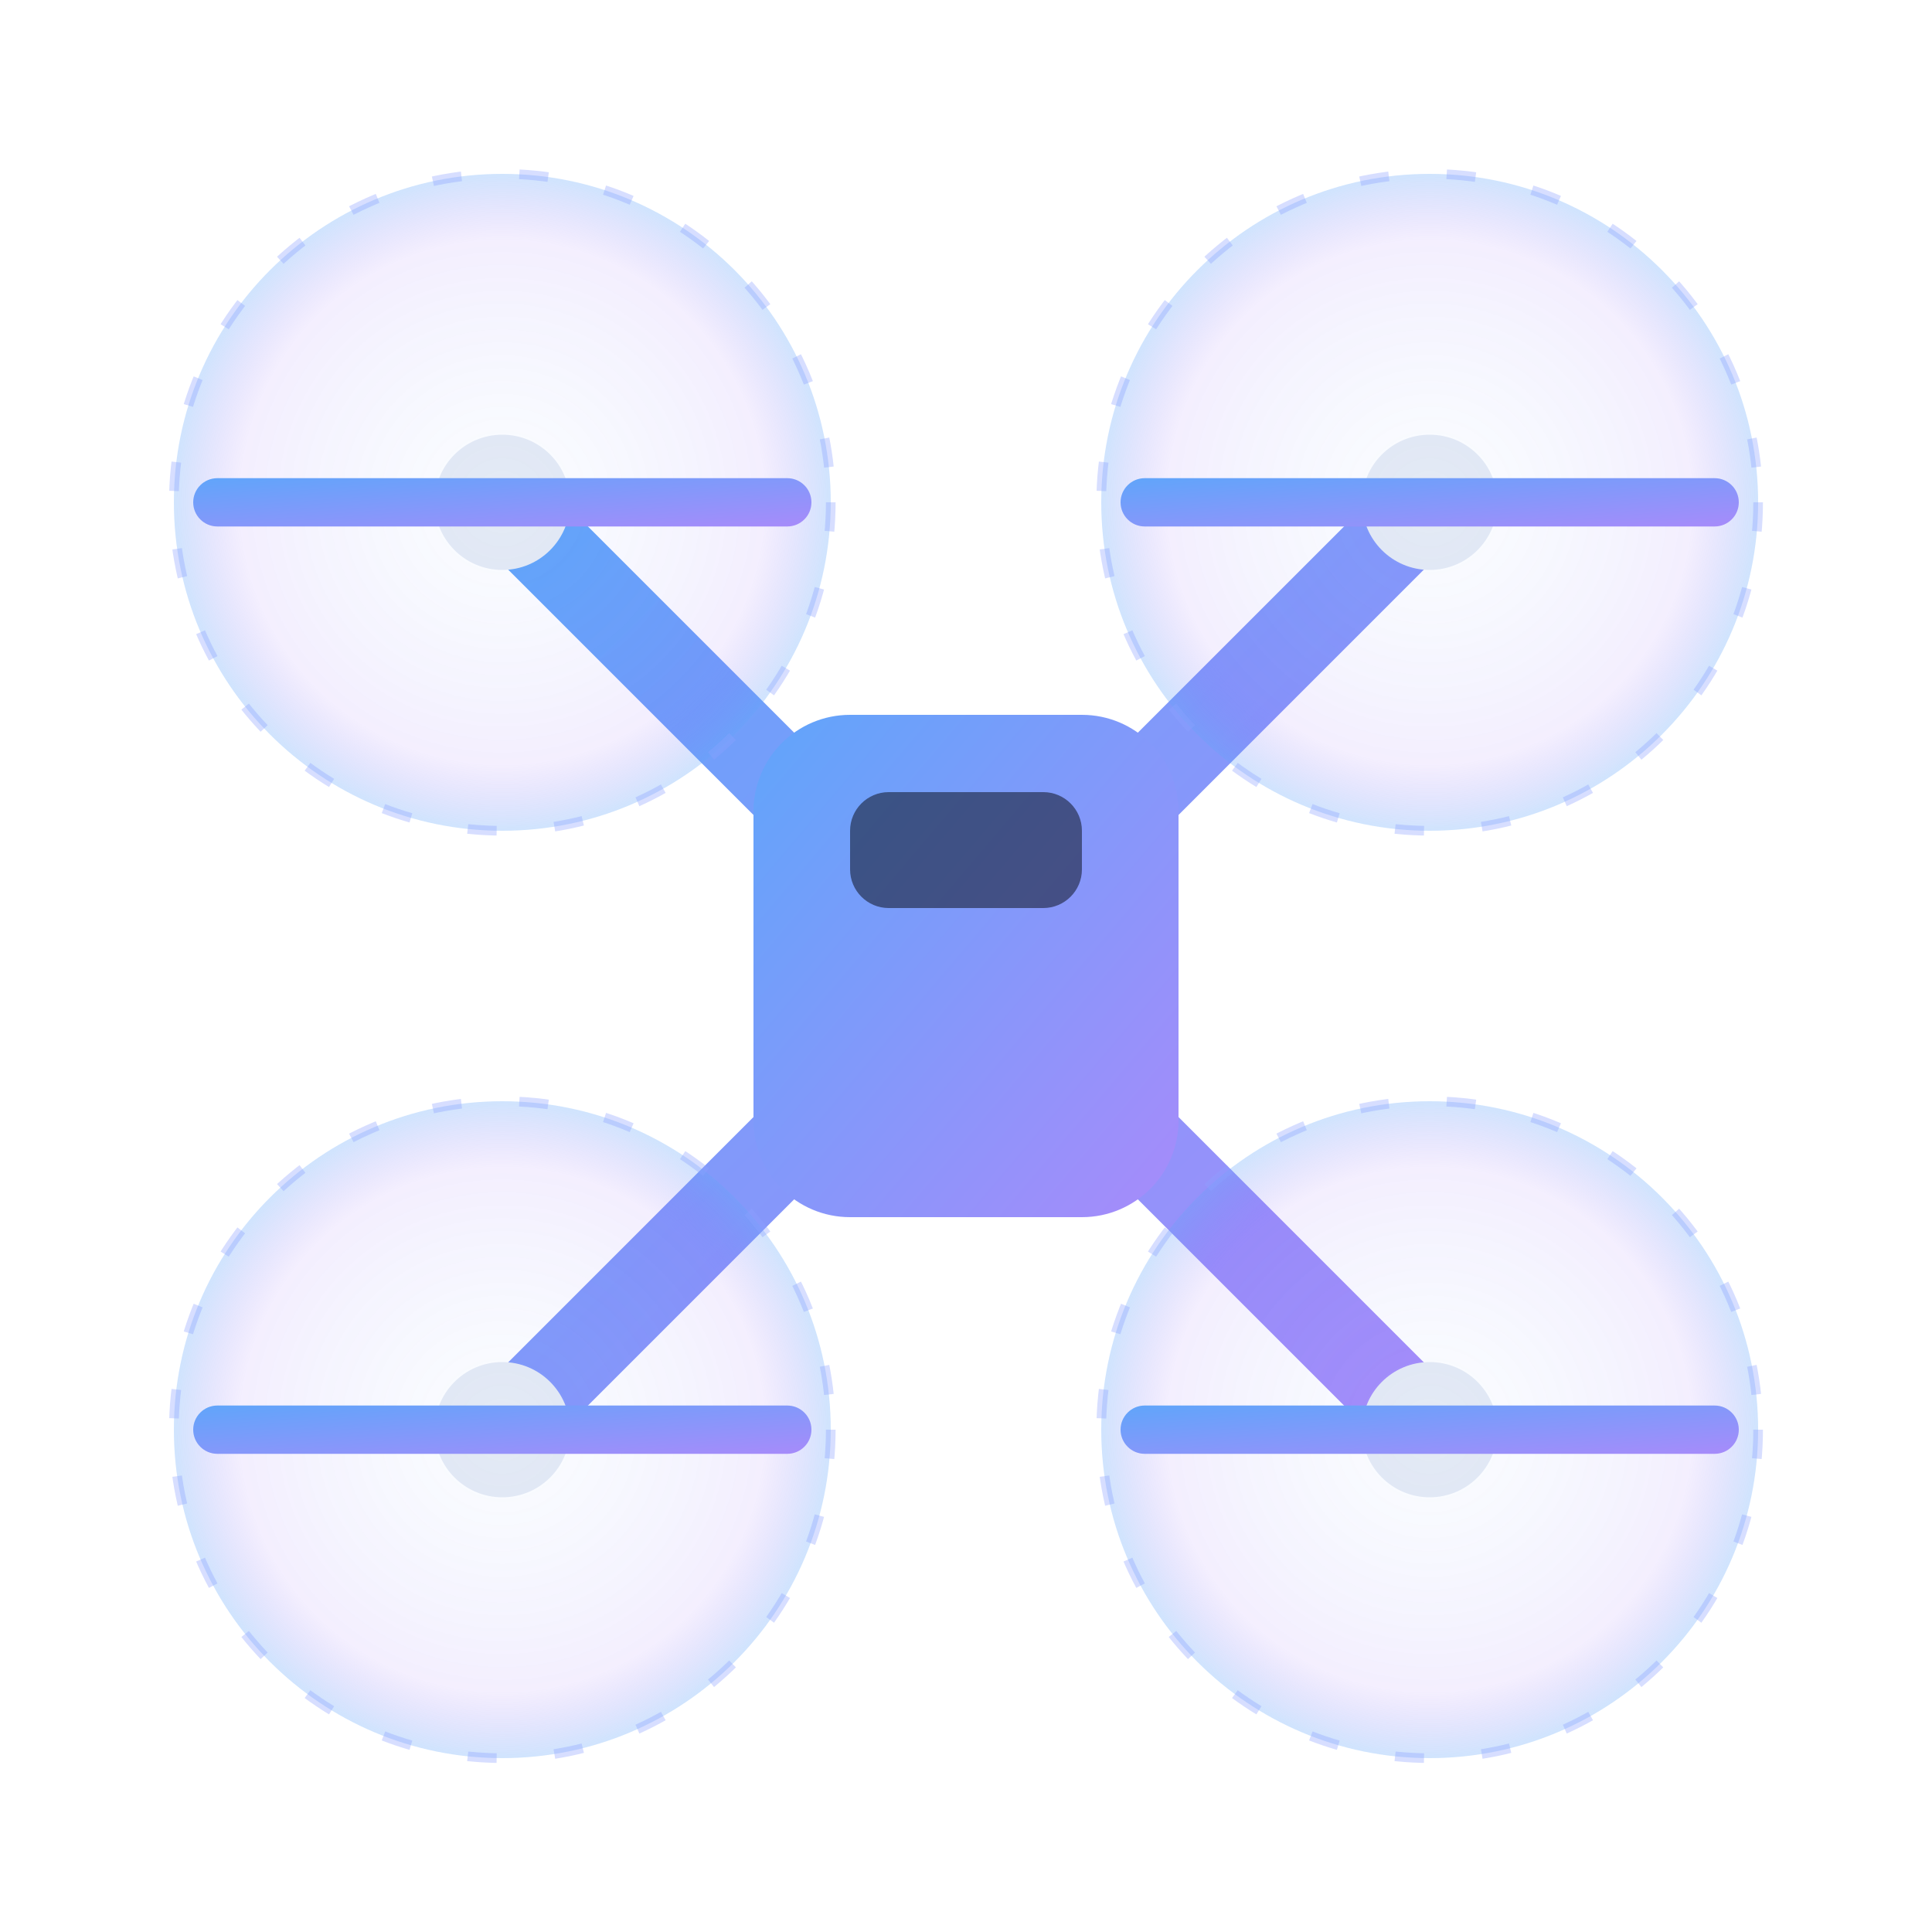
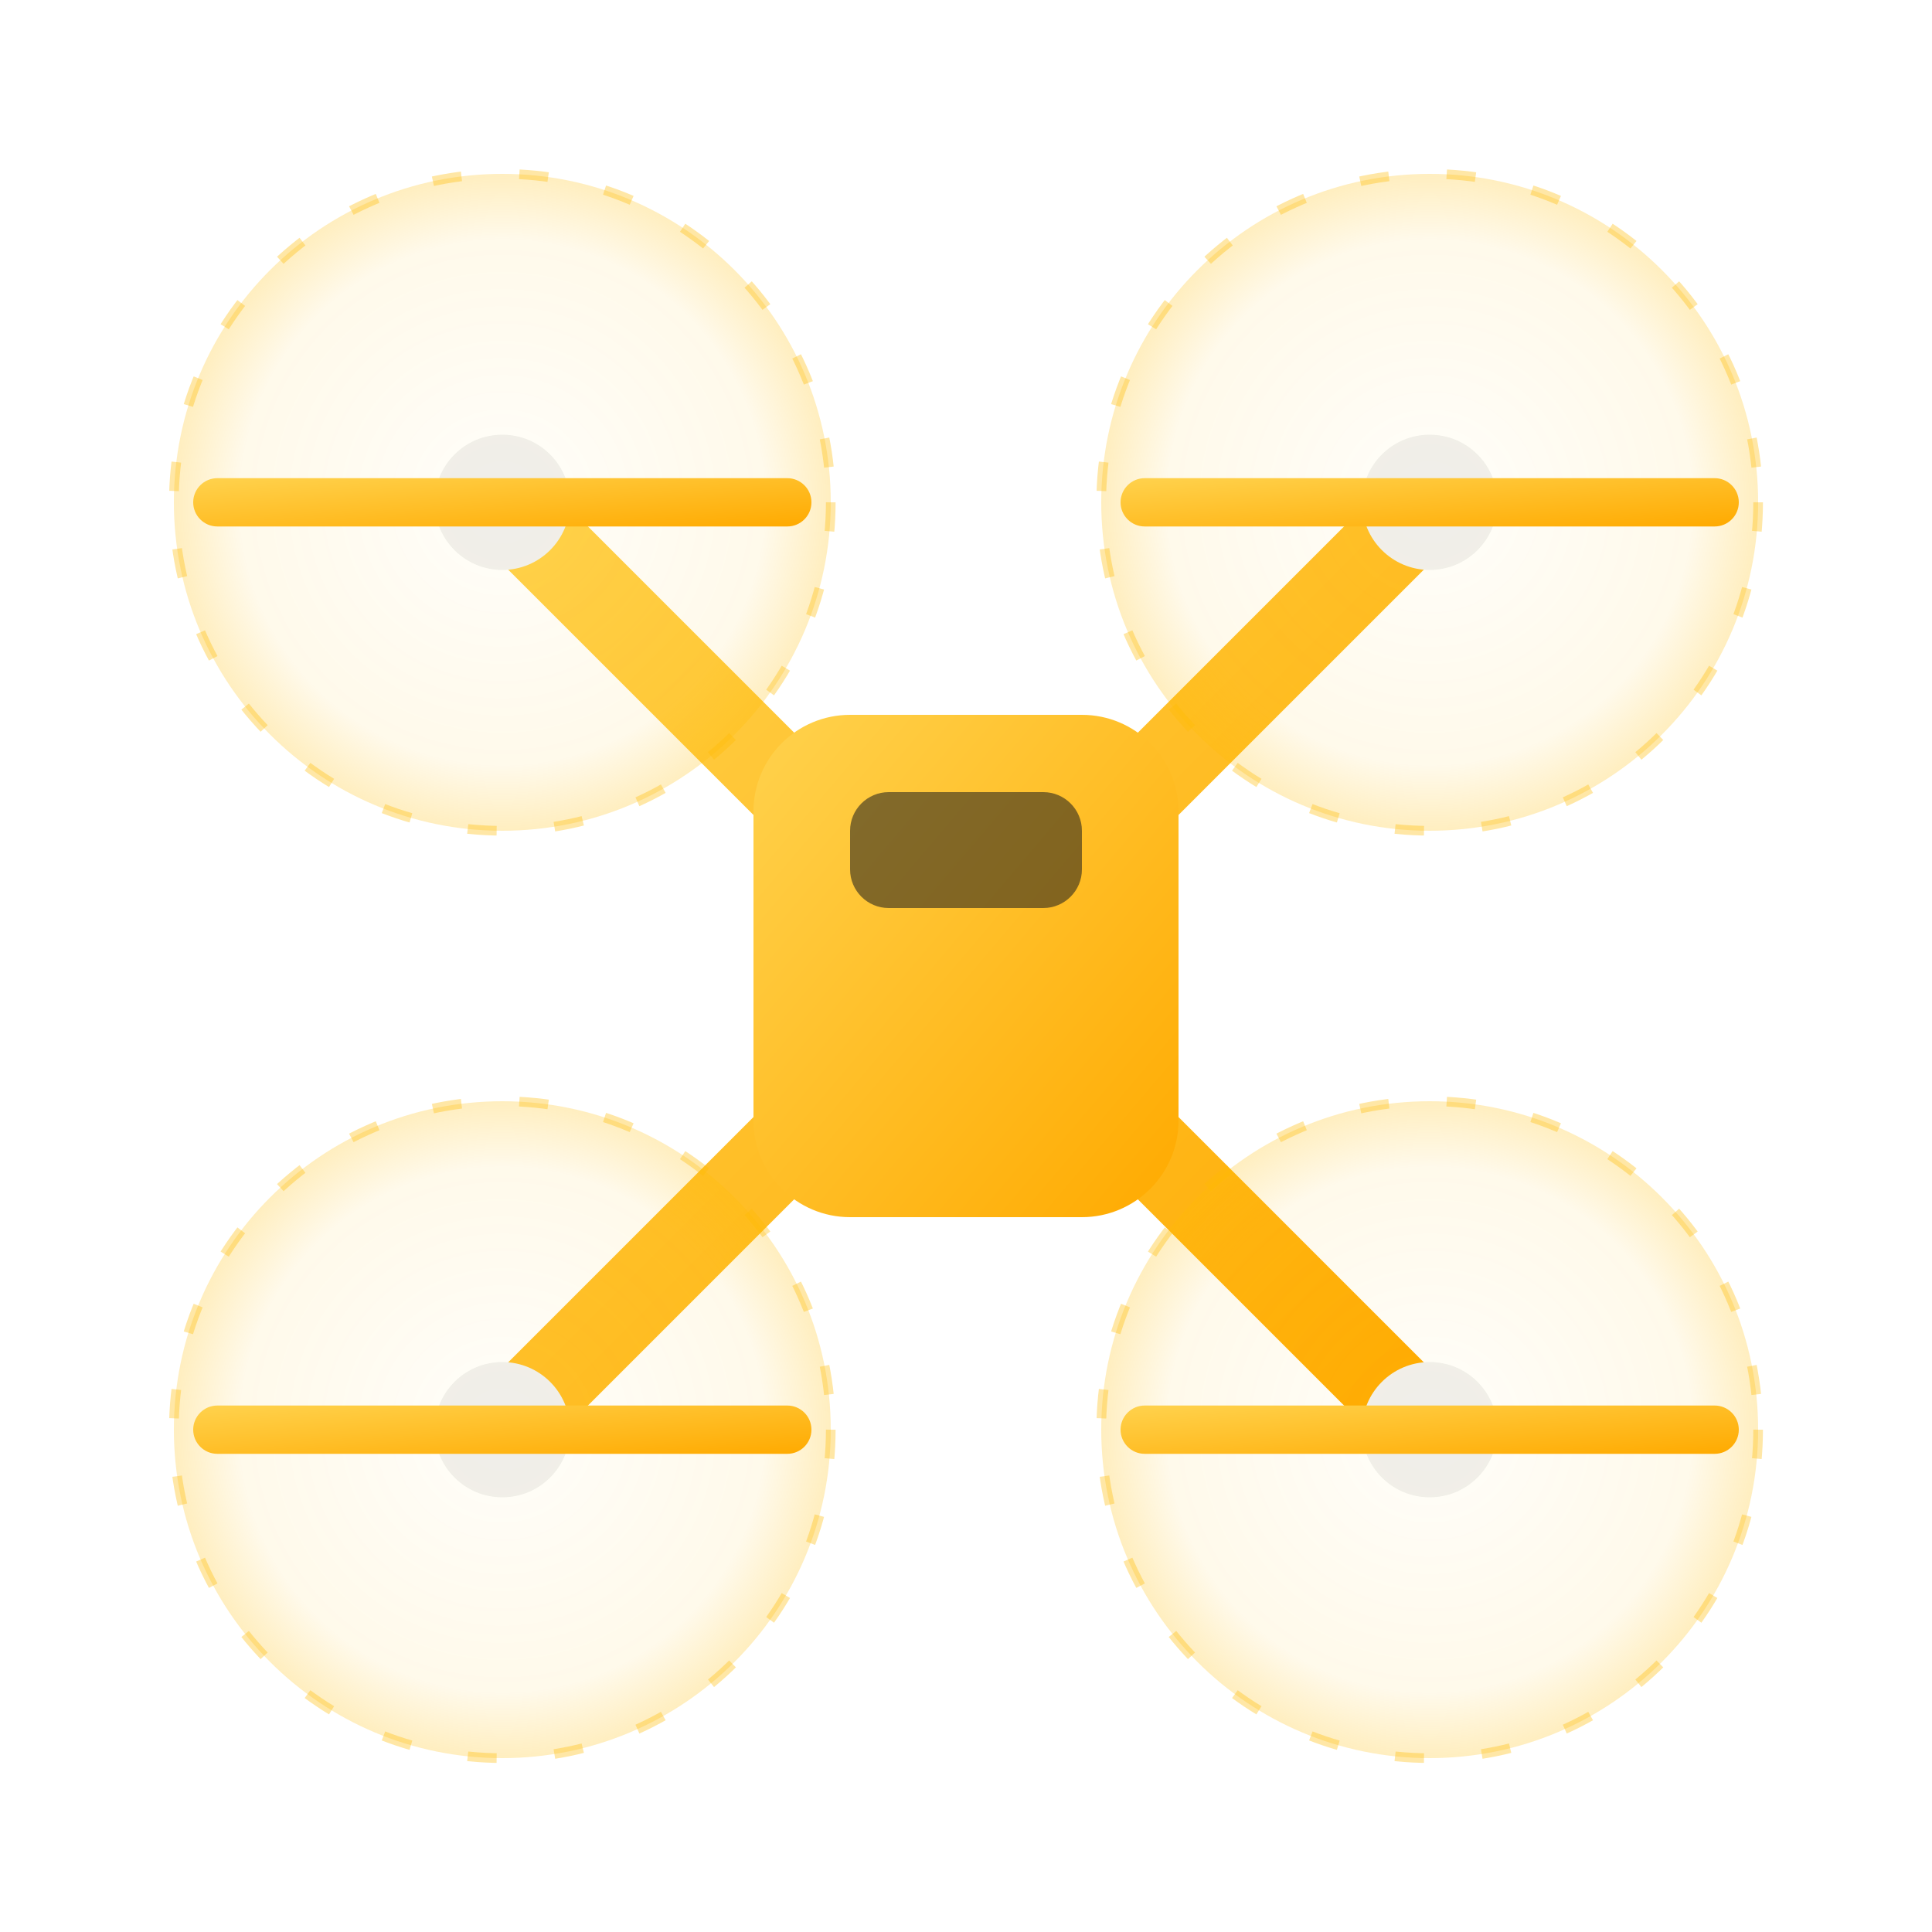
<svg class="logo" viewBox="0 0 200 200" fill="none">
  <defs>
    <linearGradient id="g" x1="0" y1="0" x2="1" y2="1">
-       <stop offset="0" stop-color="#60a5fa" />
-       <stop offset="1" stop-color="#a78bfa" />
+       <stop offset="0" stop-color="#ffd24d" />
+       <stop offset="1" stop-color="#ffaa00" />
    </linearGradient>
    <radialGradient id="disc">
-       <stop offset="0" stop-color="#60a5fa" stop-opacity=".02" />
-       <stop offset=".8" stop-color="#8b5cf6" stop-opacity=".10" />
-       <stop offset="1" stop-color="#60a5fa" stop-opacity=".30" />
+       <stop offset="0" stop-color="#ffbb00" stop-opacity=".02" />
+       <stop offset=".8" stop-color="#ffbb00" stop-opacity=".08" />
+       <stop offset="1" stop-color="#ffbb00" stop-opacity=".25" />
    </radialGradient>
  </defs>
  <g stroke="url(#g)" stroke-width="9" stroke-linecap="round">
    <path d="M52 52 L148 148" />
    <path d="M148 52 L52 148" />
  </g>
  <rect x="78" y="74" width="44" height="52" rx="10" fill="url(#g)" />
-   <rect x="88" y="82" width="24" height="12" rx="4" fill="#0e1424" opacity=".55" />
-   <g fill="#e6ebf5">
+   <rect x="88" y="82" width="24" height="12" rx="4" fill="#1c1c1c" opacity=".55" />
+   <g fill="#f0f0f0">
    <circle cx="52" cy="52" r="7" />
    <circle cx="148" cy="52" r="7" />
    <circle cx="52" cy="148" r="7" />
    <circle cx="148" cy="148" r="7" />
  </g>
  <g class="pp">
-     <circle cx="52" cy="52" r="34" fill="url(#disc)" stroke="#8da2ff" stroke-opacity=".35" stroke-dasharray="3 6" />
+     <circle cx="52" cy="52" r="34" fill="url(#disc)" stroke="#ffbb00" stroke-opacity=".35" stroke-dasharray="3 6" />
    <rect x="20" y="49.5" width="64" height="5" rx="2.5" fill="url(#g)" />
  </g>
  <g class="pp r">
-     <circle cx="148" cy="52" r="34" fill="url(#disc)" stroke="#8da2ff" stroke-opacity=".35" stroke-dasharray="3 6" />
+     <circle cx="148" cy="52" r="34" fill="url(#disc)" stroke="#ffbb00" stroke-opacity=".35" stroke-dasharray="3 6" />
    <rect x="116" y="49.5" width="64" height="5" rx="2.5" fill="url(#g)" />
  </g>
  <g class="pp r">
-     <circle cx="52" cy="148" r="34" fill="url(#disc)" stroke="#8da2ff" stroke-opacity=".35" stroke-dasharray="3 6" />
+     <circle cx="52" cy="148" r="34" fill="url(#disc)" stroke="#ffbb00" stroke-opacity=".35" stroke-dasharray="3 6" />
    <rect x="20" y="145.5" width="64" height="5" rx="2.5" fill="url(#g)" />
  </g>
  <g class="pp">
-     <circle cx="148" cy="148" r="34" fill="url(#disc)" stroke="#8da2ff" stroke-opacity=".35" stroke-dasharray="3 6" />
+     <circle cx="148" cy="148" r="34" fill="url(#disc)" stroke="#ffbb00" stroke-opacity=".35" stroke-dasharray="3 6" />
    <rect x="116" y="145.5" width="64" height="5" rx="2.5" fill="url(#g)" />
  </g>
</svg>
